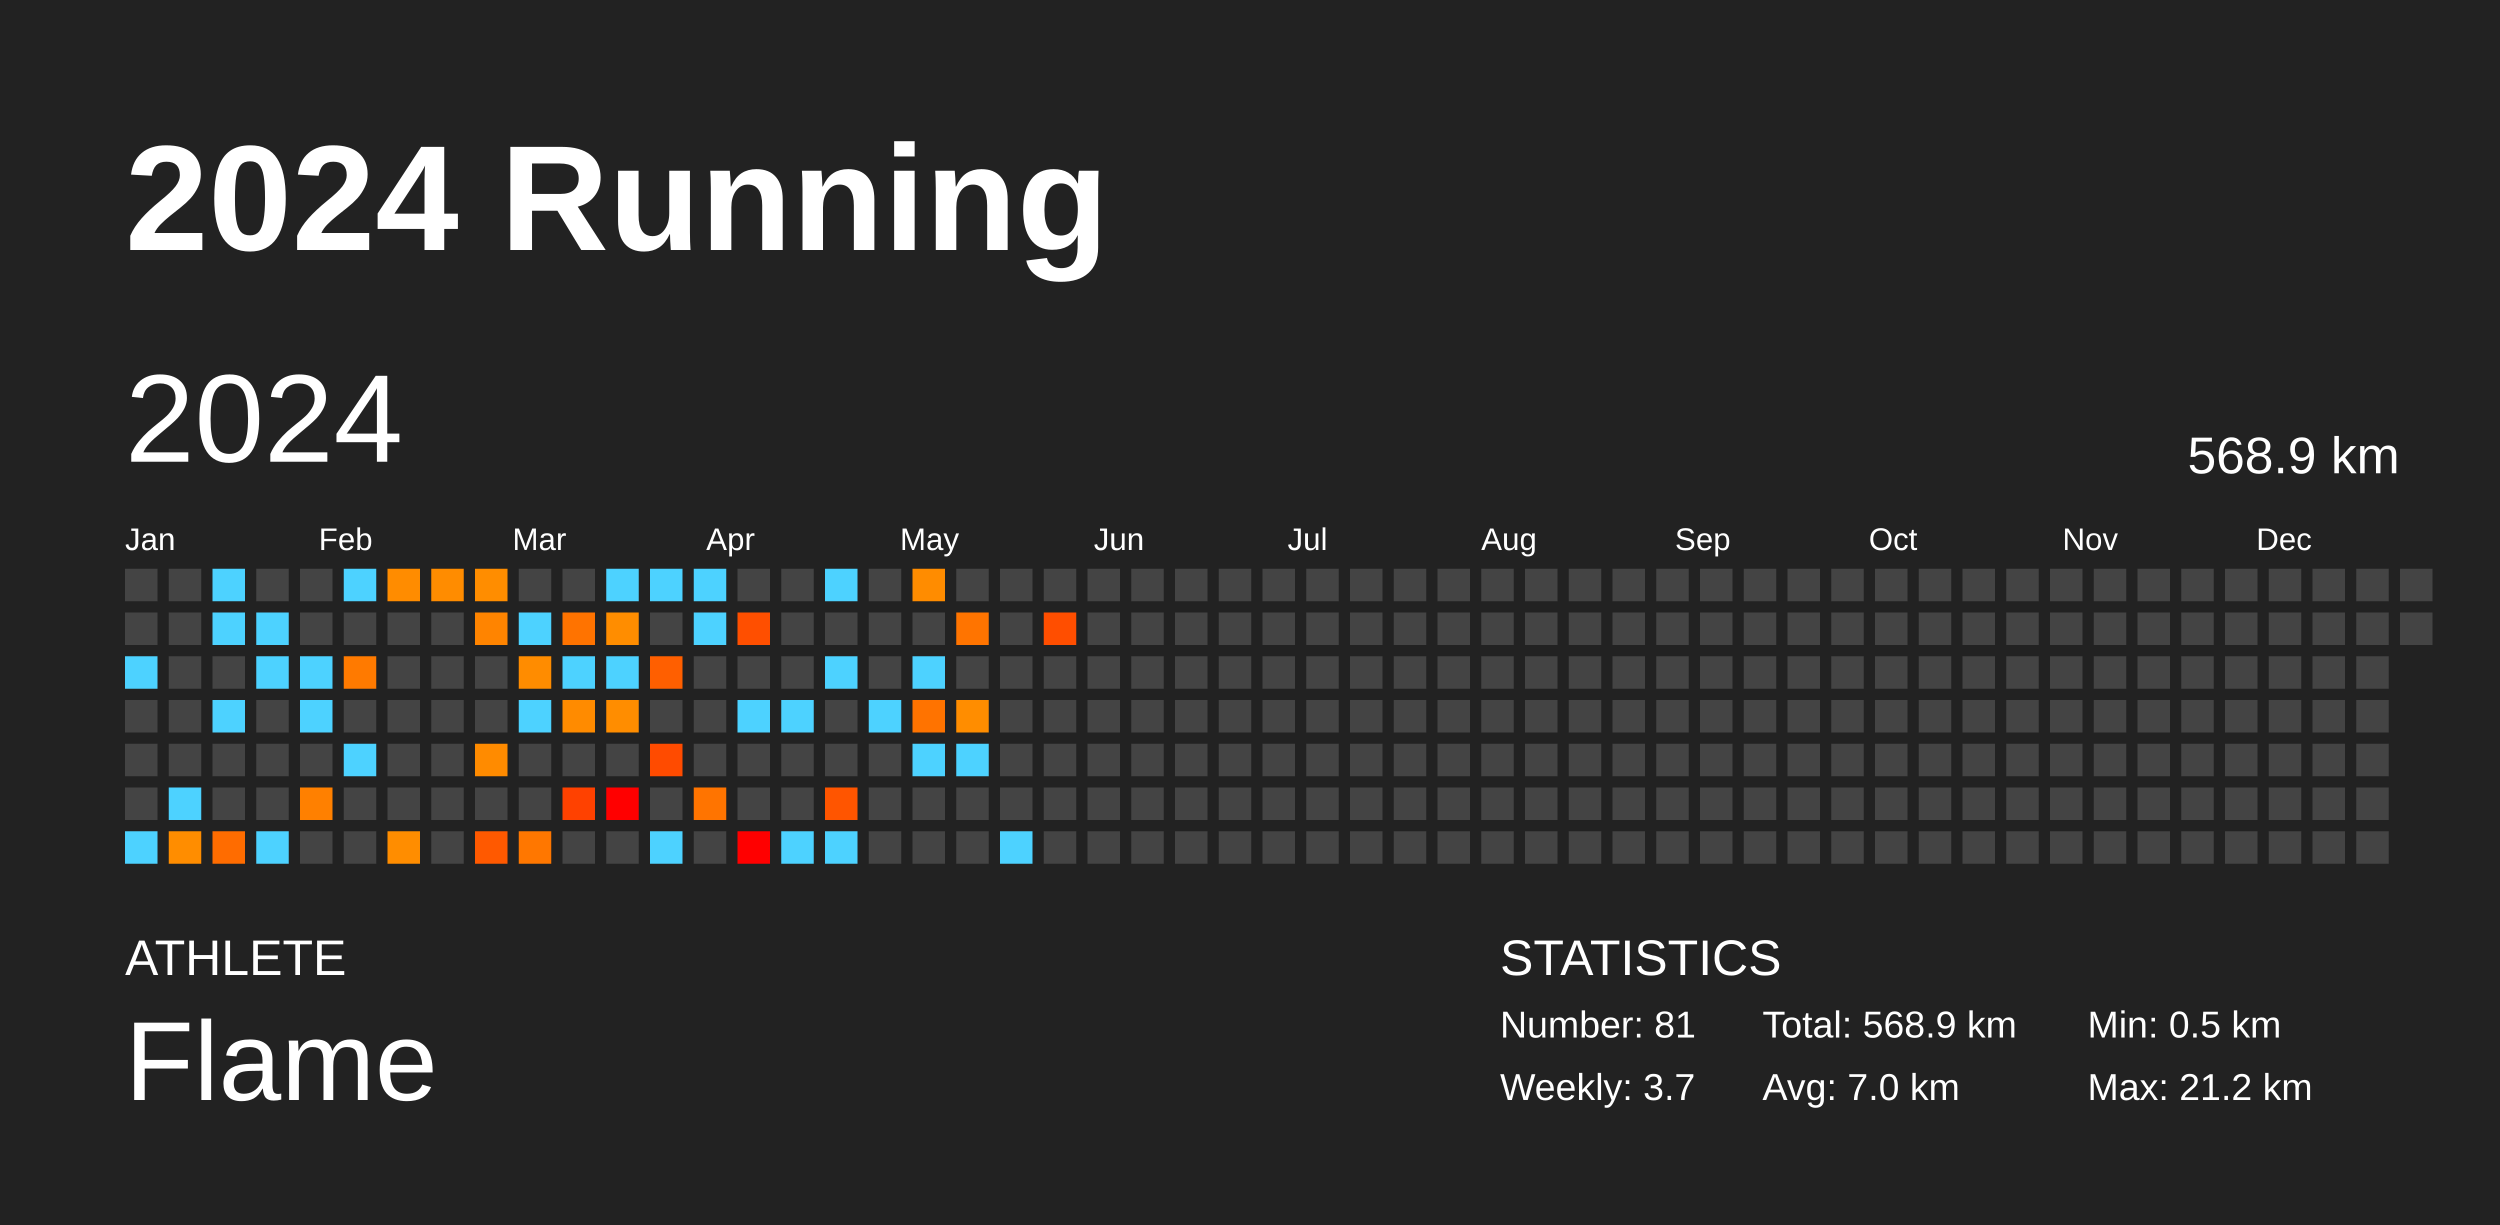
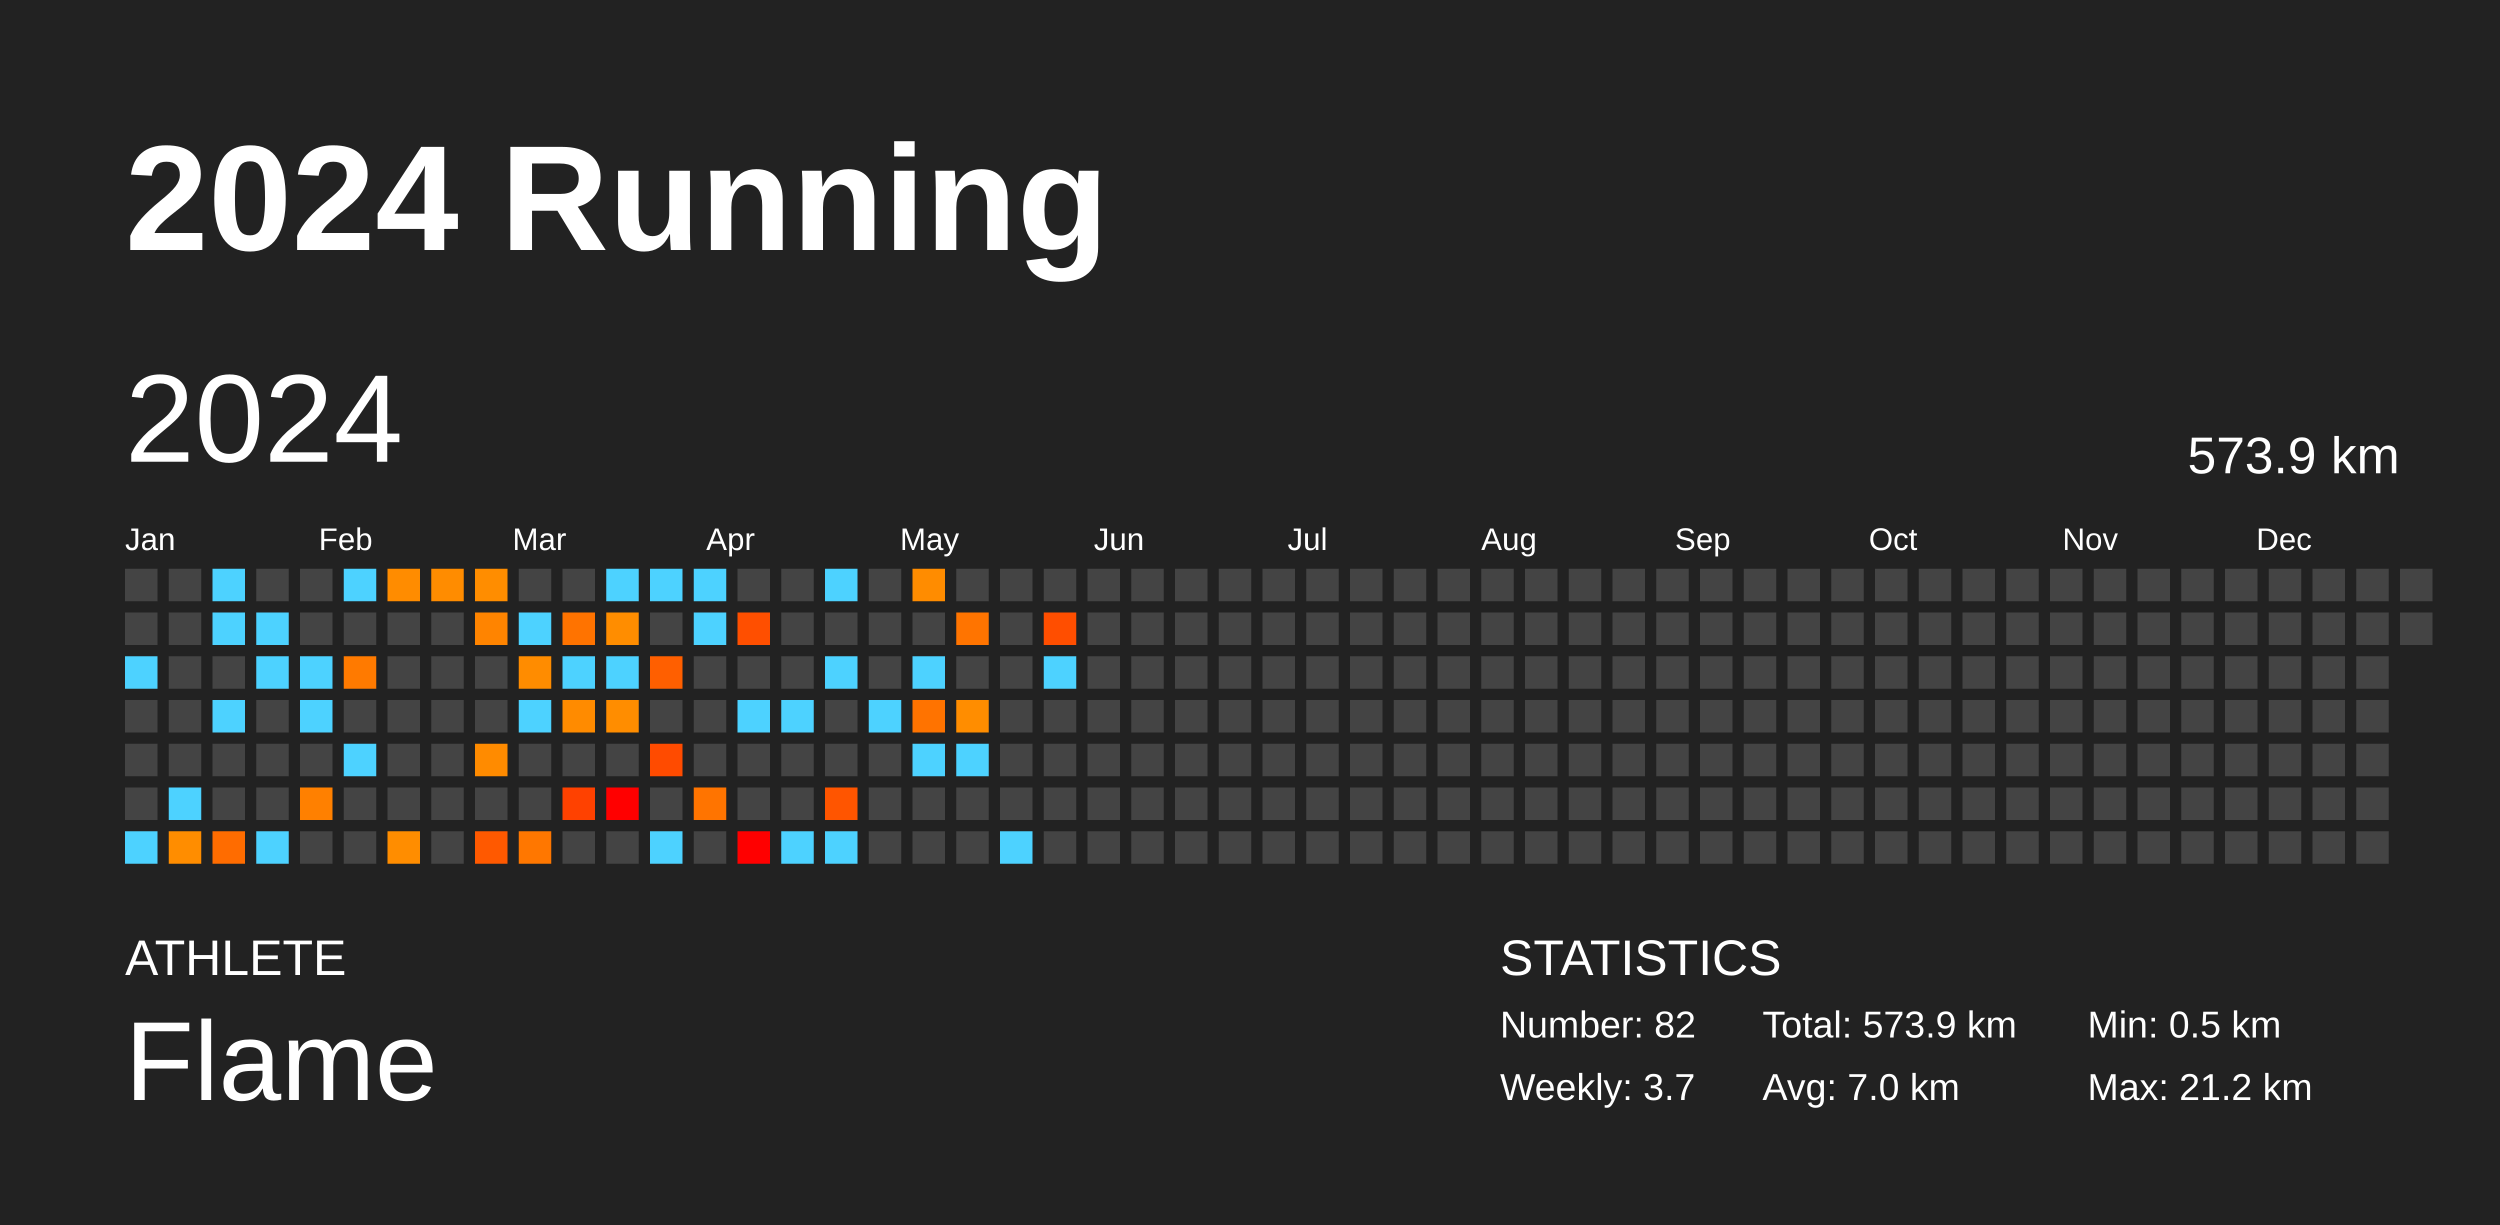
<svg xmlns="http://www.w3.org/2000/svg" baseProfile="full" height="98mm" version="1.1" viewBox="0,0,200,98" width="200mm">
  <defs />
  <rect fill="#222222" height="98" width="200" x="0" y="0" />
  <text fill="#FFFFFF" style="font-size:12px; font-family:Arial; font-weight:bold;" x="10" y="20">2024 Running</text>
  <text fill="#FFFFFF" style="font-size:4px; font-family:Arial" x="10" y="78">ATHLETE</text>
  <text fill="#FFFFFF" style="font-size:9px; font-family:Arial" x="10" y="88">Flame</text>
  <text fill="#FFFFFF" style="font-size:4px; font-family:Arial" x="120" y="78">STATISTICS</text>
-   <text fill="#FFFFFF" style="font-size:3px; font-family:Arial" x="120" y="83">Number: 81</text>
+   <text fill="#FFFFFF" style="font-size:3px; font-family:Arial" x="120" y="83">Number: 82</text>
  <text fill="#FFFFFF" style="font-size:3px; font-family:Arial" x="120" y="88">Weekly: 3.7</text>
-   <text fill="#FFFFFF" style="font-size:3px; font-family:Arial" x="141" y="83">Total: 568.9 km</text>
+   <text fill="#FFFFFF" style="font-size:3px; font-family:Arial" x="141" y="83">Total: 573.9 km</text>
  <text fill="#FFFFFF" style="font-size:3px; font-family:Arial" x="141" y="88">Avg: 7.0 km</text>
  <text fill="#FFFFFF" style="font-size:3px; font-family:Arial" x="167" y="83">Min: 0.5 km</text>
  <text fill="#FFFFFF" style="font-size:3px; font-family:Arial" x="167" y="88">Max: 21.2 km</text>
  <text dominant-baseline="hanging" fill="#FFFFFF" style="font-size:10.0px; font-family:Arial;" x="10" y="30">2024</text>
-   <text dominant-baseline="hanging" fill="#FFFFFF" style="font-size:4.125px; font-family:Arial;" x="175" y="35">568.9 km</text>
+   <text dominant-baseline="hanging" fill="#FFFFFF" style="font-size:4.125px; font-family:Arial;" x="175" y="35">573.9 km</text>
  <text fill="#FFFFFF" style="font-size:2.5px; font-family:Arial" x="10.0" y="44">Jan</text>
  <text fill="#FFFFFF" style="font-size:2.5px; font-family:Arial" x="25.5" y="44">Feb</text>
  <text fill="#FFFFFF" style="font-size:2.5px; font-family:Arial" x="41.0" y="44">Mar</text>
  <text fill="#FFFFFF" style="font-size:2.5px; font-family:Arial" x="56.5" y="44">Apr</text>
  <text fill="#FFFFFF" style="font-size:2.5px; font-family:Arial" x="72.0" y="44">May</text>
  <text fill="#FFFFFF" style="font-size:2.5px; font-family:Arial" x="87.5" y="44">Jun</text>
  <text fill="#FFFFFF" style="font-size:2.5px; font-family:Arial" x="103.0" y="44">Jul</text>
  <text fill="#FFFFFF" style="font-size:2.5px; font-family:Arial" x="118.5" y="44">Aug</text>
  <text fill="#FFFFFF" style="font-size:2.5px; font-family:Arial" x="134.0" y="44">Sep</text>
  <text fill="#FFFFFF" style="font-size:2.5px; font-family:Arial" x="149.5" y="44">Oct</text>
  <text fill="#FFFFFF" style="font-size:2.5px; font-family:Arial" x="165.0" y="44">Nov</text>
  <text fill="#FFFFFF" style="font-size:2.5px; font-family:Arial" x="180.5" y="44">Dec</text>
  <rect fill="#444444" height="2.6" width="2.6" x="10.0" y="45.5" />
  <rect fill="#444444" height="2.6" width="2.6" x="10.0" y="49.0" />
  <rect fill="#4dd2ff" height="2.6" width="2.6" x="10.0" y="52.5" />
  <rect fill="#444444" height="2.6" width="2.6" x="10.0" y="56.0" />
  <rect fill="#444444" height="2.6" width="2.6" x="10.0" y="59.5" />
  <rect fill="#444444" height="2.6" width="2.6" x="10.0" y="63.0" />
  <rect fill="#4dd2ff" height="2.6" width="2.6" x="10.0" y="66.5" />
  <rect fill="#444444" height="2.6" width="2.6" x="13.5" y="45.5" />
  <rect fill="#444444" height="2.6" width="2.6" x="13.5" y="49.0" />
  <rect fill="#444444" height="2.6" width="2.6" x="13.5" y="52.5" />
  <rect fill="#444444" height="2.6" width="2.6" x="13.5" y="56.0" />
  <rect fill="#444444" height="2.6" width="2.6" x="13.5" y="59.5" />
  <rect fill="#4dd2ff" height="2.6" width="2.6" x="13.5" y="63.0" />
  <rect fill="#ff8d00" height="2.6" width="2.6" x="13.5" y="66.5" />
  <rect fill="#4dd2ff" height="2.6" width="2.6" x="17.0" y="45.5" />
  <rect fill="#4dd2ff" height="2.6" width="2.6" x="17.0" y="49.0" />
  <rect fill="#444444" height="2.6" width="2.6" x="17.0" y="52.5" />
  <rect fill="#4dd2ff" height="2.6" width="2.6" x="17.0" y="56.0" />
  <rect fill="#444444" height="2.6" width="2.6" x="17.0" y="59.5" />
  <rect fill="#444444" height="2.6" width="2.6" x="17.0" y="63.0" />
  <rect fill="#ff6c00" height="2.6" width="2.6" x="17.0" y="66.5" />
  <rect fill="#444444" height="2.6" width="2.6" x="20.5" y="45.5" />
  <rect fill="#4dd2ff" height="2.6" width="2.6" x="20.5" y="49.0" />
  <rect fill="#4dd2ff" height="2.6" width="2.6" x="20.5" y="52.5" />
  <rect fill="#444444" height="2.6" width="2.6" x="20.5" y="56.0" />
  <rect fill="#444444" height="2.6" width="2.6" x="20.5" y="59.5" />
  <rect fill="#444444" height="2.6" width="2.6" x="20.5" y="63.0" />
  <rect fill="#4dd2ff" height="2.6" width="2.6" x="20.5" y="66.5" />
  <rect fill="#444444" height="2.6" width="2.6" x="24.0" y="45.5" />
  <rect fill="#444444" height="2.6" width="2.6" x="24.0" y="49.0" />
  <rect fill="#4dd2ff" height="2.6" width="2.6" x="24.0" y="52.5" />
  <rect fill="#4dd2ff" height="2.6" width="2.6" x="24.0" y="56.0" />
  <rect fill="#444444" height="2.6" width="2.6" x="24.0" y="59.5" />
  <rect fill="#ff8000" height="2.6" width="2.6" x="24.0" y="63.0" />
  <rect fill="#444444" height="2.6" width="2.6" x="24.0" y="66.5" />
  <rect fill="#4dd2ff" height="2.6" width="2.6" x="27.5" y="45.5" />
  <rect fill="#444444" height="2.6" width="2.6" x="27.5" y="49.0" />
  <rect fill="#ff7a00" height="2.6" width="2.6" x="27.5" y="52.5" />
  <rect fill="#444444" height="2.6" width="2.6" x="27.5" y="56.0" />
  <rect fill="#4dd2ff" height="2.6" width="2.6" x="27.5" y="59.5" />
  <rect fill="#444444" height="2.6" width="2.6" x="27.5" y="63.0" />
  <rect fill="#444444" height="2.6" width="2.6" x="27.5" y="66.5" />
  <rect fill="#ff8c00" height="2.6" width="2.6" x="31.0" y="45.5" />
  <rect fill="#444444" height="2.6" width="2.6" x="31.0" y="49.0" />
  <rect fill="#444444" height="2.6" width="2.6" x="31.0" y="52.5" />
  <rect fill="#444444" height="2.6" width="2.6" x="31.0" y="56.0" />
  <rect fill="#444444" height="2.6" width="2.6" x="31.0" y="59.5" />
  <rect fill="#444444" height="2.6" width="2.6" x="31.0" y="63.0" />
  <rect fill="#ff8d00" height="2.6" width="2.6" x="31.0" y="66.5" />
  <rect fill="#ff8c00" height="2.6" width="2.6" x="34.5" y="45.5" />
  <rect fill="#444444" height="2.6" width="2.6" x="34.5" y="49.0" />
  <rect fill="#444444" height="2.6" width="2.6" x="34.5" y="52.5" />
  <rect fill="#444444" height="2.6" width="2.6" x="34.5" y="56.0" />
  <rect fill="#444444" height="2.6" width="2.6" x="34.5" y="59.5" />
  <rect fill="#444444" height="2.6" width="2.6" x="34.5" y="63.0" />
  <rect fill="#444444" height="2.6" width="2.6" x="34.5" y="66.5" />
  <rect fill="#ff8d00" height="2.6" width="2.6" x="38.0" y="45.5" />
  <rect fill="#ff8400" height="2.6" width="2.6" x="38.0" y="49.0" />
  <rect fill="#444444" height="2.6" width="2.6" x="38.0" y="52.5" />
  <rect fill="#444444" height="2.6" width="2.6" x="38.0" y="56.0" />
  <rect fill="#ff8b00" height="2.6" width="2.6" x="38.0" y="59.5" />
  <rect fill="#444444" height="2.6" width="2.6" x="38.0" y="63.0" />
  <rect fill="#ff5900" height="2.6" width="2.6" x="38.0" y="66.5" />
  <rect fill="#444444" height="2.6" width="2.6" x="41.5" y="45.5" />
  <rect fill="#4dd2ff" height="2.6" width="2.6" x="41.5" y="49.0" />
  <rect fill="#ff8c00" height="2.6" width="2.6" x="41.5" y="52.5" />
  <rect fill="#4dd2ff" height="2.6" width="2.6" x="41.5" y="56.0" />
  <rect fill="#444444" height="2.6" width="2.6" x="41.5" y="59.5" />
  <rect fill="#444444" height="2.6" width="2.6" x="41.5" y="63.0" />
  <rect fill="#ff7700" height="2.6" width="2.6" x="41.5" y="66.5" />
  <rect fill="#444444" height="2.6" width="2.6" x="45.0" y="45.5" />
  <rect fill="#ff7300" height="2.6" width="2.6" x="45.0" y="49.0" />
  <rect fill="#4dd2ff" height="2.6" width="2.6" x="45.0" y="52.5" />
  <rect fill="#ff8b00" height="2.6" width="2.6" x="45.0" y="56.0" />
  <rect fill="#444444" height="2.6" width="2.6" x="45.0" y="59.5" />
  <rect fill="#ff4100" height="2.6" width="2.6" x="45.0" y="63.0" />
  <rect fill="#444444" height="2.6" width="2.6" x="45.0" y="66.5" />
  <rect fill="#4dd2ff" height="2.6" width="2.6" x="48.5" y="45.5" />
  <rect fill="#ff8d00" height="2.6" width="2.6" x="48.5" y="49.0" />
  <rect fill="#4dd2ff" height="2.6" width="2.6" x="48.5" y="52.5" />
  <rect fill="#ff8d00" height="2.6" width="2.6" x="48.5" y="56.0" />
  <rect fill="#444444" height="2.6" width="2.6" x="48.5" y="59.5" />
  <rect fill="red" height="2.6" width="2.6" x="48.5" y="63.0" />
  <rect fill="#444444" height="2.6" width="2.6" x="48.5" y="66.5" />
  <rect fill="#4dd2ff" height="2.6" width="2.6" x="52.0" y="45.5" />
  <rect fill="#444444" height="2.6" width="2.6" x="52.0" y="49.0" />
  <rect fill="#ff5f00" height="2.6" width="2.6" x="52.0" y="52.5" />
  <rect fill="#444444" height="2.6" width="2.6" x="52.0" y="56.0" />
  <rect fill="#ff4b00" height="2.6" width="2.6" x="52.0" y="59.5" />
  <rect fill="#444444" height="2.6" width="2.6" x="52.0" y="63.0" />
  <rect fill="#4dd2ff" height="2.6" width="2.6" x="52.0" y="66.5" />
  <rect fill="#4dd2ff" height="2.6" width="2.6" x="55.5" y="45.5" />
  <rect fill="#4dd2ff" height="2.6" width="2.6" x="55.5" y="49.0" />
  <rect fill="#444444" height="2.6" width="2.6" x="55.5" y="52.5" />
  <rect fill="#444444" height="2.6" width="2.6" x="55.5" y="56.0" />
  <rect fill="#444444" height="2.6" width="2.6" x="55.5" y="59.5" />
  <rect fill="#ff7400" height="2.6" width="2.6" x="55.5" y="63.0" />
  <rect fill="#444444" height="2.6" width="2.6" x="55.5" y="66.5" />
  <rect fill="#444444" height="2.6" width="2.6" x="59.0" y="45.5" />
  <rect fill="#ff4f00" height="2.6" width="2.6" x="59.0" y="49.0" />
  <rect fill="#444444" height="2.6" width="2.6" x="59.0" y="52.5" />
  <rect fill="#4dd2ff" height="2.6" width="2.6" x="59.0" y="56.0" />
  <rect fill="#444444" height="2.6" width="2.6" x="59.0" y="59.5" />
  <rect fill="#444444" height="2.6" width="2.6" x="59.0" y="63.0" />
  <rect fill="red" height="2.6" width="2.6" x="59.0" y="66.5" />
  <rect fill="#444444" height="2.6" width="2.6" x="62.5" y="45.5" />
  <rect fill="#444444" height="2.6" width="2.6" x="62.5" y="49.0" />
  <rect fill="#444444" height="2.6" width="2.6" x="62.5" y="52.5" />
  <rect fill="#4dd2ff" height="2.6" width="2.6" x="62.5" y="56.0" />
  <rect fill="#444444" height="2.6" width="2.6" x="62.5" y="59.5" />
  <rect fill="#444444" height="2.6" width="2.6" x="62.5" y="63.0" />
  <rect fill="#4dd2ff" height="2.6" width="2.6" x="62.5" y="66.5" />
  <rect fill="#4dd2ff" height="2.6" width="2.6" x="66.0" y="45.5" />
  <rect fill="#444444" height="2.6" width="2.6" x="66.0" y="49.0" />
  <rect fill="#4dd2ff" height="2.6" width="2.6" x="66.0" y="52.5" />
  <rect fill="#444444" height="2.6" width="2.6" x="66.0" y="56.0" />
  <rect fill="#444444" height="2.6" width="2.6" x="66.0" y="59.5" />
  <rect fill="#ff5500" height="2.6" width="2.6" x="66.0" y="63.0" />
  <rect fill="#4dd2ff" height="2.6" width="2.6" x="66.0" y="66.5" />
  <rect fill="#444444" height="2.6" width="2.6" x="69.5" y="45.5" />
  <rect fill="#444444" height="2.6" width="2.6" x="69.5" y="49.0" />
  <rect fill="#444444" height="2.6" width="2.6" x="69.5" y="52.5" />
  <rect fill="#4dd2ff" height="2.6" width="2.6" x="69.5" y="56.0" />
  <rect fill="#444444" height="2.6" width="2.6" x="69.5" y="59.5" />
  <rect fill="#444444" height="2.6" width="2.6" x="69.5" y="63.0" />
  <rect fill="#444444" height="2.6" width="2.6" x="69.5" y="66.5" />
  <rect fill="#ff8c00" height="2.6" width="2.6" x="73.0" y="45.5" />
  <rect fill="#444444" height="2.6" width="2.6" x="73.0" y="49.0" />
  <rect fill="#4dd2ff" height="2.6" width="2.6" x="73.0" y="52.5" />
  <rect fill="#ff7300" height="2.6" width="2.6" x="73.0" y="56.0" />
  <rect fill="#4dd2ff" height="2.6" width="2.6" x="73.0" y="59.5" />
  <rect fill="#444444" height="2.6" width="2.6" x="73.0" y="63.0" />
  <rect fill="#444444" height="2.6" width="2.6" x="73.0" y="66.5" />
  <rect fill="#444444" height="2.6" width="2.6" x="76.5" y="45.5" />
  <rect fill="#ff7400" height="2.6" width="2.6" x="76.5" y="49.0" />
  <rect fill="#444444" height="2.6" width="2.6" x="76.5" y="52.5" />
  <rect fill="#ff8d00" height="2.6" width="2.6" x="76.5" y="56.0" />
  <rect fill="#4dd2ff" height="2.6" width="2.6" x="76.5" y="59.5" />
  <rect fill="#444444" height="2.6" width="2.6" x="76.5" y="63.0" />
  <rect fill="#444444" height="2.6" width="2.6" x="76.5" y="66.5" />
  <rect fill="#444444" height="2.6" width="2.6" x="80.0" y="45.5" />
  <rect fill="#444444" height="2.6" width="2.6" x="80.0" y="49.0" />
  <rect fill="#444444" height="2.6" width="2.6" x="80.0" y="52.5" />
  <rect fill="#444444" height="2.6" width="2.6" x="80.0" y="56.0" />
  <rect fill="#444444" height="2.6" width="2.6" x="80.0" y="59.5" />
  <rect fill="#444444" height="2.6" width="2.6" x="80.0" y="63.0" />
  <rect fill="#4dd2ff" height="2.6" width="2.6" x="80.0" y="66.5" />
  <rect fill="#444444" height="2.6" width="2.6" x="83.5" y="45.5" />
  <rect fill="#ff4e00" height="2.6" width="2.6" x="83.5" y="49.0" />
-   <rect fill="#444444" height="2.6" width="2.6" x="83.5" y="52.5" />
+   <rect fill="#4dd2ff" height="2.6" width="2.6" x="83.5" y="52.5" />
  <rect fill="#444444" height="2.6" width="2.6" x="83.5" y="56.0" />
  <rect fill="#444444" height="2.6" width="2.6" x="83.5" y="59.5" />
  <rect fill="#444444" height="2.6" width="2.6" x="83.5" y="63.0" />
  <rect fill="#444444" height="2.6" width="2.6" x="83.5" y="66.5" />
  <rect fill="#444444" height="2.6" width="2.6" x="87.0" y="45.5" />
  <rect fill="#444444" height="2.6" width="2.6" x="87.0" y="49.0" />
  <rect fill="#444444" height="2.6" width="2.6" x="87.0" y="52.5" />
  <rect fill="#444444" height="2.6" width="2.6" x="87.0" y="56.0" />
  <rect fill="#444444" height="2.6" width="2.6" x="87.0" y="59.5" />
  <rect fill="#444444" height="2.6" width="2.6" x="87.0" y="63.0" />
  <rect fill="#444444" height="2.6" width="2.6" x="87.0" y="66.5" />
  <rect fill="#444444" height="2.6" width="2.6" x="90.5" y="45.5" />
  <rect fill="#444444" height="2.6" width="2.6" x="90.5" y="49.0" />
  <rect fill="#444444" height="2.6" width="2.6" x="90.5" y="52.5" />
  <rect fill="#444444" height="2.6" width="2.6" x="90.5" y="56.0" />
  <rect fill="#444444" height="2.6" width="2.6" x="90.5" y="59.5" />
  <rect fill="#444444" height="2.6" width="2.6" x="90.5" y="63.0" />
  <rect fill="#444444" height="2.6" width="2.6" x="90.5" y="66.5" />
  <rect fill="#444444" height="2.6" width="2.6" x="94.0" y="45.5" />
  <rect fill="#444444" height="2.6" width="2.6" x="94.0" y="49.0" />
  <rect fill="#444444" height="2.6" width="2.6" x="94.0" y="52.5" />
  <rect fill="#444444" height="2.6" width="2.6" x="94.0" y="56.0" />
  <rect fill="#444444" height="2.6" width="2.6" x="94.0" y="59.5" />
  <rect fill="#444444" height="2.6" width="2.6" x="94.0" y="63.0" />
  <rect fill="#444444" height="2.6" width="2.6" x="94.0" y="66.5" />
  <rect fill="#444444" height="2.6" width="2.6" x="97.5" y="45.5" />
  <rect fill="#444444" height="2.6" width="2.6" x="97.5" y="49.0" />
  <rect fill="#444444" height="2.6" width="2.6" x="97.5" y="52.5" />
  <rect fill="#444444" height="2.6" width="2.6" x="97.5" y="56.0" />
  <rect fill="#444444" height="2.6" width="2.6" x="97.5" y="59.5" />
  <rect fill="#444444" height="2.6" width="2.6" x="97.5" y="63.0" />
  <rect fill="#444444" height="2.6" width="2.6" x="97.5" y="66.5" />
  <rect fill="#444444" height="2.6" width="2.6" x="101.0" y="45.5" />
  <rect fill="#444444" height="2.6" width="2.6" x="101.0" y="49.0" />
  <rect fill="#444444" height="2.6" width="2.6" x="101.0" y="52.5" />
  <rect fill="#444444" height="2.6" width="2.6" x="101.0" y="56.0" />
  <rect fill="#444444" height="2.6" width="2.6" x="101.0" y="59.5" />
  <rect fill="#444444" height="2.6" width="2.6" x="101.0" y="63.0" />
  <rect fill="#444444" height="2.6" width="2.6" x="101.0" y="66.5" />
  <rect fill="#444444" height="2.6" width="2.6" x="104.5" y="45.5" />
  <rect fill="#444444" height="2.6" width="2.6" x="104.5" y="49.0" />
  <rect fill="#444444" height="2.6" width="2.6" x="104.5" y="52.5" />
  <rect fill="#444444" height="2.6" width="2.6" x="104.5" y="56.0" />
  <rect fill="#444444" height="2.6" width="2.6" x="104.5" y="59.5" />
  <rect fill="#444444" height="2.6" width="2.6" x="104.5" y="63.0" />
  <rect fill="#444444" height="2.6" width="2.6" x="104.5" y="66.5" />
  <rect fill="#444444" height="2.6" width="2.6" x="108.0" y="45.5" />
  <rect fill="#444444" height="2.6" width="2.6" x="108.0" y="49.0" />
  <rect fill="#444444" height="2.6" width="2.6" x="108.0" y="52.5" />
  <rect fill="#444444" height="2.6" width="2.6" x="108.0" y="56.0" />
  <rect fill="#444444" height="2.6" width="2.6" x="108.0" y="59.5" />
  <rect fill="#444444" height="2.6" width="2.6" x="108.0" y="63.0" />
  <rect fill="#444444" height="2.6" width="2.6" x="108.0" y="66.5" />
  <rect fill="#444444" height="2.6" width="2.6" x="111.5" y="45.5" />
  <rect fill="#444444" height="2.6" width="2.6" x="111.5" y="49.0" />
  <rect fill="#444444" height="2.6" width="2.6" x="111.5" y="52.5" />
  <rect fill="#444444" height="2.6" width="2.6" x="111.5" y="56.0" />
  <rect fill="#444444" height="2.6" width="2.6" x="111.5" y="59.5" />
  <rect fill="#444444" height="2.6" width="2.6" x="111.5" y="63.0" />
  <rect fill="#444444" height="2.6" width="2.6" x="111.5" y="66.5" />
  <rect fill="#444444" height="2.6" width="2.6" x="115.0" y="45.5" />
  <rect fill="#444444" height="2.6" width="2.6" x="115.0" y="49.0" />
  <rect fill="#444444" height="2.6" width="2.6" x="115.0" y="52.5" />
  <rect fill="#444444" height="2.6" width="2.6" x="115.0" y="56.0" />
  <rect fill="#444444" height="2.6" width="2.6" x="115.0" y="59.5" />
  <rect fill="#444444" height="2.6" width="2.6" x="115.0" y="63.0" />
  <rect fill="#444444" height="2.6" width="2.6" x="115.0" y="66.5" />
  <rect fill="#444444" height="2.6" width="2.6" x="118.5" y="45.5" />
  <rect fill="#444444" height="2.6" width="2.6" x="118.5" y="49.0" />
  <rect fill="#444444" height="2.6" width="2.6" x="118.5" y="52.5" />
  <rect fill="#444444" height="2.6" width="2.6" x="118.5" y="56.0" />
  <rect fill="#444444" height="2.6" width="2.6" x="118.5" y="59.5" />
  <rect fill="#444444" height="2.6" width="2.6" x="118.5" y="63.0" />
  <rect fill="#444444" height="2.6" width="2.6" x="118.5" y="66.5" />
  <rect fill="#444444" height="2.6" width="2.6" x="122.0" y="45.5" />
  <rect fill="#444444" height="2.6" width="2.6" x="122.0" y="49.0" />
  <rect fill="#444444" height="2.6" width="2.6" x="122.0" y="52.5" />
  <rect fill="#444444" height="2.6" width="2.6" x="122.0" y="56.0" />
  <rect fill="#444444" height="2.6" width="2.6" x="122.0" y="59.5" />
  <rect fill="#444444" height="2.6" width="2.6" x="122.0" y="63.0" />
  <rect fill="#444444" height="2.6" width="2.6" x="122.0" y="66.5" />
  <rect fill="#444444" height="2.6" width="2.6" x="125.5" y="45.5" />
  <rect fill="#444444" height="2.6" width="2.6" x="125.5" y="49.0" />
  <rect fill="#444444" height="2.6" width="2.6" x="125.5" y="52.5" />
  <rect fill="#444444" height="2.6" width="2.6" x="125.5" y="56.0" />
  <rect fill="#444444" height="2.6" width="2.6" x="125.5" y="59.5" />
  <rect fill="#444444" height="2.6" width="2.6" x="125.5" y="63.0" />
  <rect fill="#444444" height="2.6" width="2.6" x="125.5" y="66.5" />
  <rect fill="#444444" height="2.6" width="2.6" x="129.0" y="45.5" />
  <rect fill="#444444" height="2.6" width="2.6" x="129.0" y="49.0" />
  <rect fill="#444444" height="2.6" width="2.6" x="129.0" y="52.5" />
  <rect fill="#444444" height="2.6" width="2.6" x="129.0" y="56.0" />
  <rect fill="#444444" height="2.6" width="2.6" x="129.0" y="59.5" />
  <rect fill="#444444" height="2.6" width="2.6" x="129.0" y="63.0" />
  <rect fill="#444444" height="2.6" width="2.6" x="129.0" y="66.5" />
  <rect fill="#444444" height="2.6" width="2.6" x="132.5" y="45.5" />
  <rect fill="#444444" height="2.6" width="2.6" x="132.5" y="49.0" />
  <rect fill="#444444" height="2.6" width="2.6" x="132.5" y="52.5" />
  <rect fill="#444444" height="2.6" width="2.6" x="132.5" y="56.0" />
  <rect fill="#444444" height="2.6" width="2.6" x="132.5" y="59.5" />
  <rect fill="#444444" height="2.6" width="2.6" x="132.5" y="63.0" />
  <rect fill="#444444" height="2.6" width="2.6" x="132.5" y="66.5" />
  <rect fill="#444444" height="2.6" width="2.6" x="136.0" y="45.5" />
  <rect fill="#444444" height="2.6" width="2.6" x="136.0" y="49.0" />
  <rect fill="#444444" height="2.6" width="2.6" x="136.0" y="52.5" />
  <rect fill="#444444" height="2.6" width="2.6" x="136.0" y="56.0" />
  <rect fill="#444444" height="2.6" width="2.6" x="136.0" y="59.5" />
  <rect fill="#444444" height="2.6" width="2.6" x="136.0" y="63.0" />
  <rect fill="#444444" height="2.6" width="2.6" x="136.0" y="66.5" />
  <rect fill="#444444" height="2.6" width="2.6" x="139.5" y="45.5" />
  <rect fill="#444444" height="2.6" width="2.6" x="139.5" y="49.0" />
  <rect fill="#444444" height="2.6" width="2.6" x="139.5" y="52.5" />
  <rect fill="#444444" height="2.6" width="2.6" x="139.5" y="56.0" />
  <rect fill="#444444" height="2.6" width="2.6" x="139.5" y="59.5" />
  <rect fill="#444444" height="2.6" width="2.6" x="139.5" y="63.0" />
  <rect fill="#444444" height="2.6" width="2.6" x="139.5" y="66.5" />
  <rect fill="#444444" height="2.6" width="2.6" x="143.0" y="45.5" />
  <rect fill="#444444" height="2.6" width="2.6" x="143.0" y="49.0" />
  <rect fill="#444444" height="2.6" width="2.6" x="143.0" y="52.5" />
  <rect fill="#444444" height="2.6" width="2.6" x="143.0" y="56.0" />
  <rect fill="#444444" height="2.6" width="2.6" x="143.0" y="59.5" />
  <rect fill="#444444" height="2.6" width="2.6" x="143.0" y="63.0" />
  <rect fill="#444444" height="2.6" width="2.6" x="143.0" y="66.5" />
  <rect fill="#444444" height="2.6" width="2.6" x="146.5" y="45.5" />
  <rect fill="#444444" height="2.6" width="2.6" x="146.5" y="49.0" />
  <rect fill="#444444" height="2.6" width="2.6" x="146.5" y="52.5" />
  <rect fill="#444444" height="2.6" width="2.6" x="146.5" y="56.0" />
  <rect fill="#444444" height="2.6" width="2.6" x="146.5" y="59.5" />
  <rect fill="#444444" height="2.6" width="2.6" x="146.5" y="63.0" />
  <rect fill="#444444" height="2.6" width="2.6" x="146.5" y="66.5" />
  <rect fill="#444444" height="2.6" width="2.6" x="150.0" y="45.5" />
  <rect fill="#444444" height="2.6" width="2.6" x="150.0" y="49.0" />
  <rect fill="#444444" height="2.6" width="2.6" x="150.0" y="52.5" />
  <rect fill="#444444" height="2.6" width="2.6" x="150.0" y="56.0" />
  <rect fill="#444444" height="2.6" width="2.6" x="150.0" y="59.5" />
  <rect fill="#444444" height="2.6" width="2.6" x="150.0" y="63.0" />
  <rect fill="#444444" height="2.6" width="2.6" x="150.0" y="66.5" />
  <rect fill="#444444" height="2.6" width="2.6" x="153.5" y="45.5" />
  <rect fill="#444444" height="2.6" width="2.6" x="153.5" y="49.0" />
  <rect fill="#444444" height="2.6" width="2.6" x="153.5" y="52.5" />
  <rect fill="#444444" height="2.6" width="2.6" x="153.5" y="56.0" />
  <rect fill="#444444" height="2.6" width="2.6" x="153.5" y="59.5" />
  <rect fill="#444444" height="2.6" width="2.6" x="153.5" y="63.0" />
  <rect fill="#444444" height="2.6" width="2.6" x="153.5" y="66.5" />
  <rect fill="#444444" height="2.6" width="2.6" x="157.0" y="45.5" />
  <rect fill="#444444" height="2.6" width="2.6" x="157.0" y="49.0" />
  <rect fill="#444444" height="2.6" width="2.6" x="157.0" y="52.5" />
  <rect fill="#444444" height="2.6" width="2.6" x="157.0" y="56.0" />
  <rect fill="#444444" height="2.6" width="2.6" x="157.0" y="59.5" />
  <rect fill="#444444" height="2.6" width="2.6" x="157.0" y="63.0" />
  <rect fill="#444444" height="2.6" width="2.6" x="157.0" y="66.5" />
  <rect fill="#444444" height="2.6" width="2.6" x="160.5" y="45.5" />
  <rect fill="#444444" height="2.6" width="2.6" x="160.5" y="49.0" />
  <rect fill="#444444" height="2.6" width="2.6" x="160.5" y="52.5" />
  <rect fill="#444444" height="2.6" width="2.6" x="160.5" y="56.0" />
  <rect fill="#444444" height="2.6" width="2.6" x="160.5" y="59.5" />
  <rect fill="#444444" height="2.6" width="2.6" x="160.5" y="63.0" />
  <rect fill="#444444" height="2.6" width="2.6" x="160.5" y="66.5" />
  <rect fill="#444444" height="2.6" width="2.6" x="164.0" y="45.5" />
  <rect fill="#444444" height="2.6" width="2.6" x="164.0" y="49.0" />
  <rect fill="#444444" height="2.6" width="2.6" x="164.0" y="52.5" />
  <rect fill="#444444" height="2.6" width="2.6" x="164.0" y="56.0" />
  <rect fill="#444444" height="2.6" width="2.6" x="164.0" y="59.5" />
  <rect fill="#444444" height="2.6" width="2.6" x="164.0" y="63.0" />
  <rect fill="#444444" height="2.6" width="2.6" x="164.0" y="66.5" />
  <rect fill="#444444" height="2.6" width="2.6" x="167.5" y="45.5" />
  <rect fill="#444444" height="2.6" width="2.6" x="167.5" y="49.0" />
  <rect fill="#444444" height="2.6" width="2.6" x="167.5" y="52.5" />
  <rect fill="#444444" height="2.6" width="2.6" x="167.5" y="56.0" />
  <rect fill="#444444" height="2.6" width="2.6" x="167.5" y="59.5" />
  <rect fill="#444444" height="2.6" width="2.6" x="167.5" y="63.0" />
  <rect fill="#444444" height="2.6" width="2.6" x="167.5" y="66.5" />
  <rect fill="#444444" height="2.6" width="2.6" x="171.0" y="45.5" />
  <rect fill="#444444" height="2.6" width="2.6" x="171.0" y="49.0" />
  <rect fill="#444444" height="2.6" width="2.6" x="171.0" y="52.5" />
  <rect fill="#444444" height="2.6" width="2.6" x="171.0" y="56.0" />
  <rect fill="#444444" height="2.6" width="2.6" x="171.0" y="59.5" />
  <rect fill="#444444" height="2.6" width="2.6" x="171.0" y="63.0" />
  <rect fill="#444444" height="2.6" width="2.6" x="171.0" y="66.5" />
  <rect fill="#444444" height="2.6" width="2.6" x="174.5" y="45.5" />
  <rect fill="#444444" height="2.6" width="2.6" x="174.5" y="49.0" />
  <rect fill="#444444" height="2.6" width="2.6" x="174.5" y="52.5" />
  <rect fill="#444444" height="2.6" width="2.6" x="174.5" y="56.0" />
  <rect fill="#444444" height="2.6" width="2.6" x="174.5" y="59.5" />
  <rect fill="#444444" height="2.6" width="2.6" x="174.5" y="63.0" />
  <rect fill="#444444" height="2.6" width="2.6" x="174.5" y="66.5" />
  <rect fill="#444444" height="2.6" width="2.6" x="178.0" y="45.5" />
  <rect fill="#444444" height="2.6" width="2.6" x="178.0" y="49.0" />
  <rect fill="#444444" height="2.6" width="2.6" x="178.0" y="52.5" />
  <rect fill="#444444" height="2.6" width="2.6" x="178.0" y="56.0" />
  <rect fill="#444444" height="2.6" width="2.6" x="178.0" y="59.5" />
  <rect fill="#444444" height="2.6" width="2.6" x="178.0" y="63.0" />
  <rect fill="#444444" height="2.6" width="2.6" x="178.0" y="66.5" />
  <rect fill="#444444" height="2.6" width="2.6" x="181.5" y="45.5" />
  <rect fill="#444444" height="2.6" width="2.6" x="181.5" y="49.0" />
  <rect fill="#444444" height="2.6" width="2.6" x="181.5" y="52.5" />
  <rect fill="#444444" height="2.6" width="2.6" x="181.5" y="56.0" />
  <rect fill="#444444" height="2.6" width="2.6" x="181.5" y="59.5" />
  <rect fill="#444444" height="2.6" width="2.6" x="181.5" y="63.0" />
  <rect fill="#444444" height="2.6" width="2.6" x="181.5" y="66.5" />
  <rect fill="#444444" height="2.6" width="2.6" x="185.0" y="45.5" />
  <rect fill="#444444" height="2.6" width="2.6" x="185.0" y="49.0" />
  <rect fill="#444444" height="2.6" width="2.6" x="185.0" y="52.5" />
  <rect fill="#444444" height="2.6" width="2.6" x="185.0" y="56.0" />
  <rect fill="#444444" height="2.6" width="2.6" x="185.0" y="59.5" />
  <rect fill="#444444" height="2.6" width="2.6" x="185.0" y="63.0" />
  <rect fill="#444444" height="2.6" width="2.6" x="185.0" y="66.5" />
  <rect fill="#444444" height="2.6" width="2.6" x="188.5" y="45.5" />
  <rect fill="#444444" height="2.6" width="2.6" x="188.5" y="49.0" />
  <rect fill="#444444" height="2.6" width="2.6" x="188.5" y="52.5" />
  <rect fill="#444444" height="2.6" width="2.6" x="188.5" y="56.0" />
  <rect fill="#444444" height="2.6" width="2.6" x="188.5" y="59.5" />
  <rect fill="#444444" height="2.6" width="2.6" x="188.5" y="63.0" />
  <rect fill="#444444" height="2.6" width="2.6" x="188.5" y="66.5" />
  <rect fill="#444444" height="2.6" width="2.6" x="192.0" y="45.5" />
  <rect fill="#444444" height="2.6" width="2.6" x="192.0" y="49.0" />
</svg>
